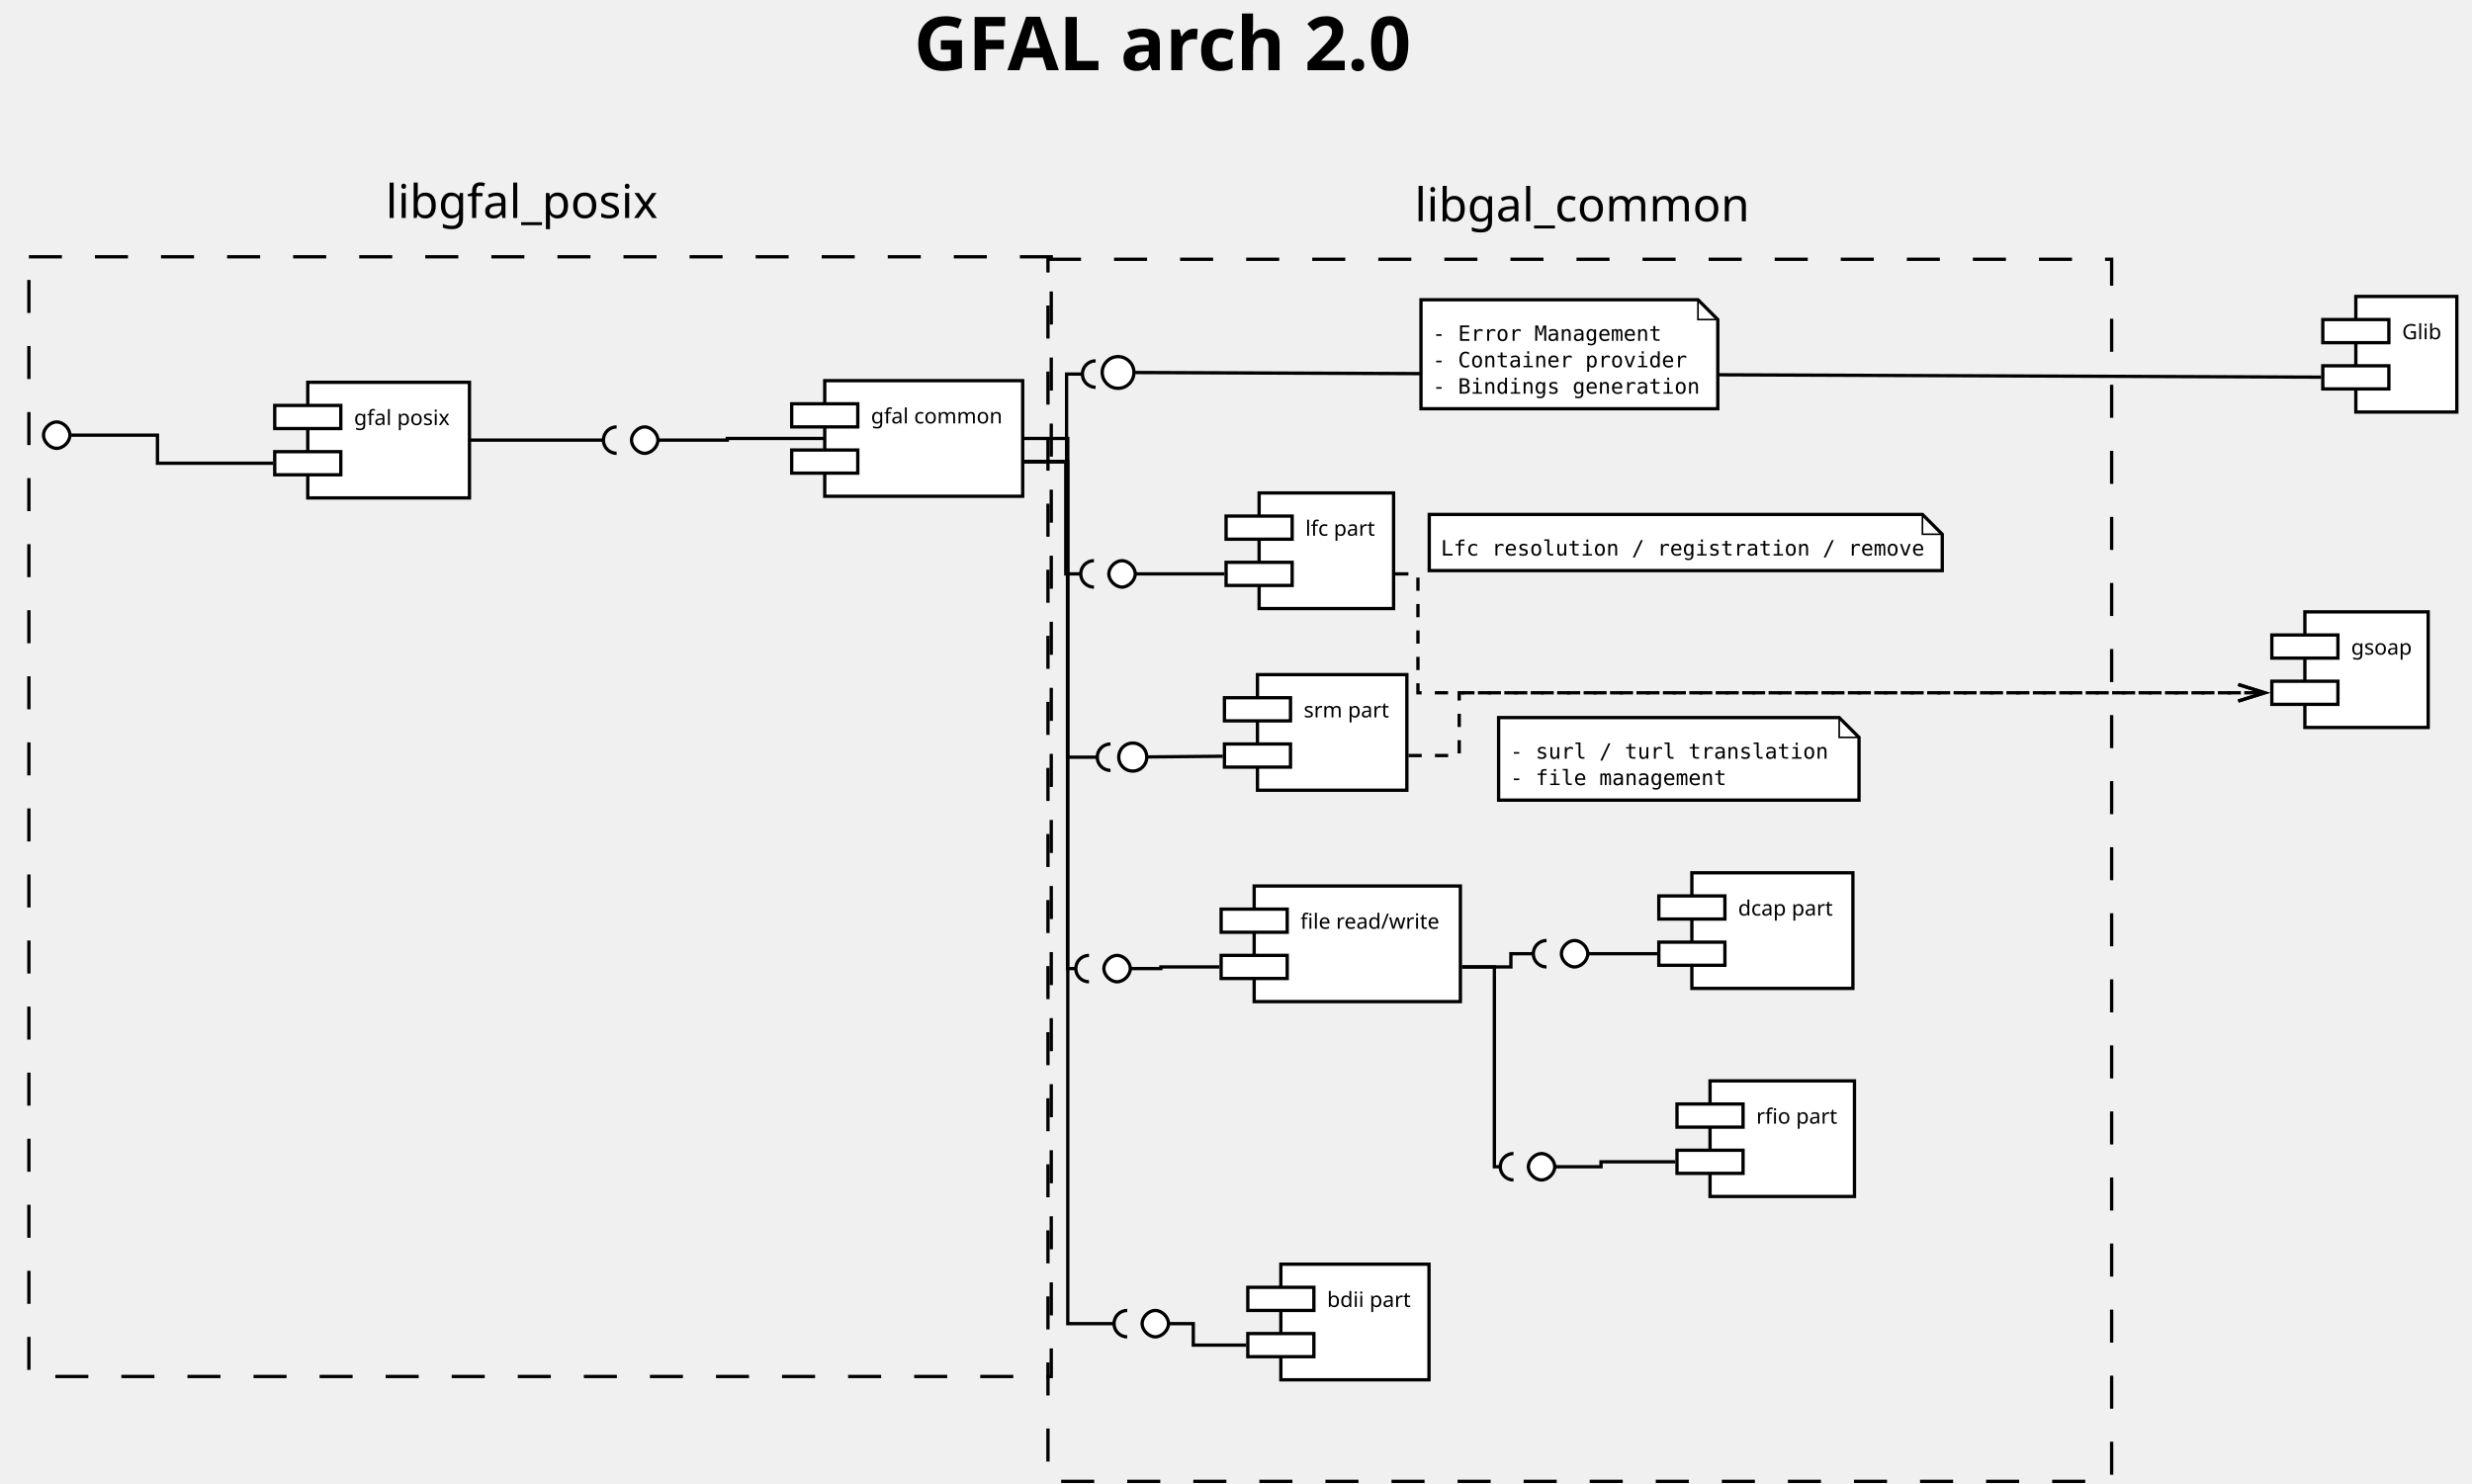
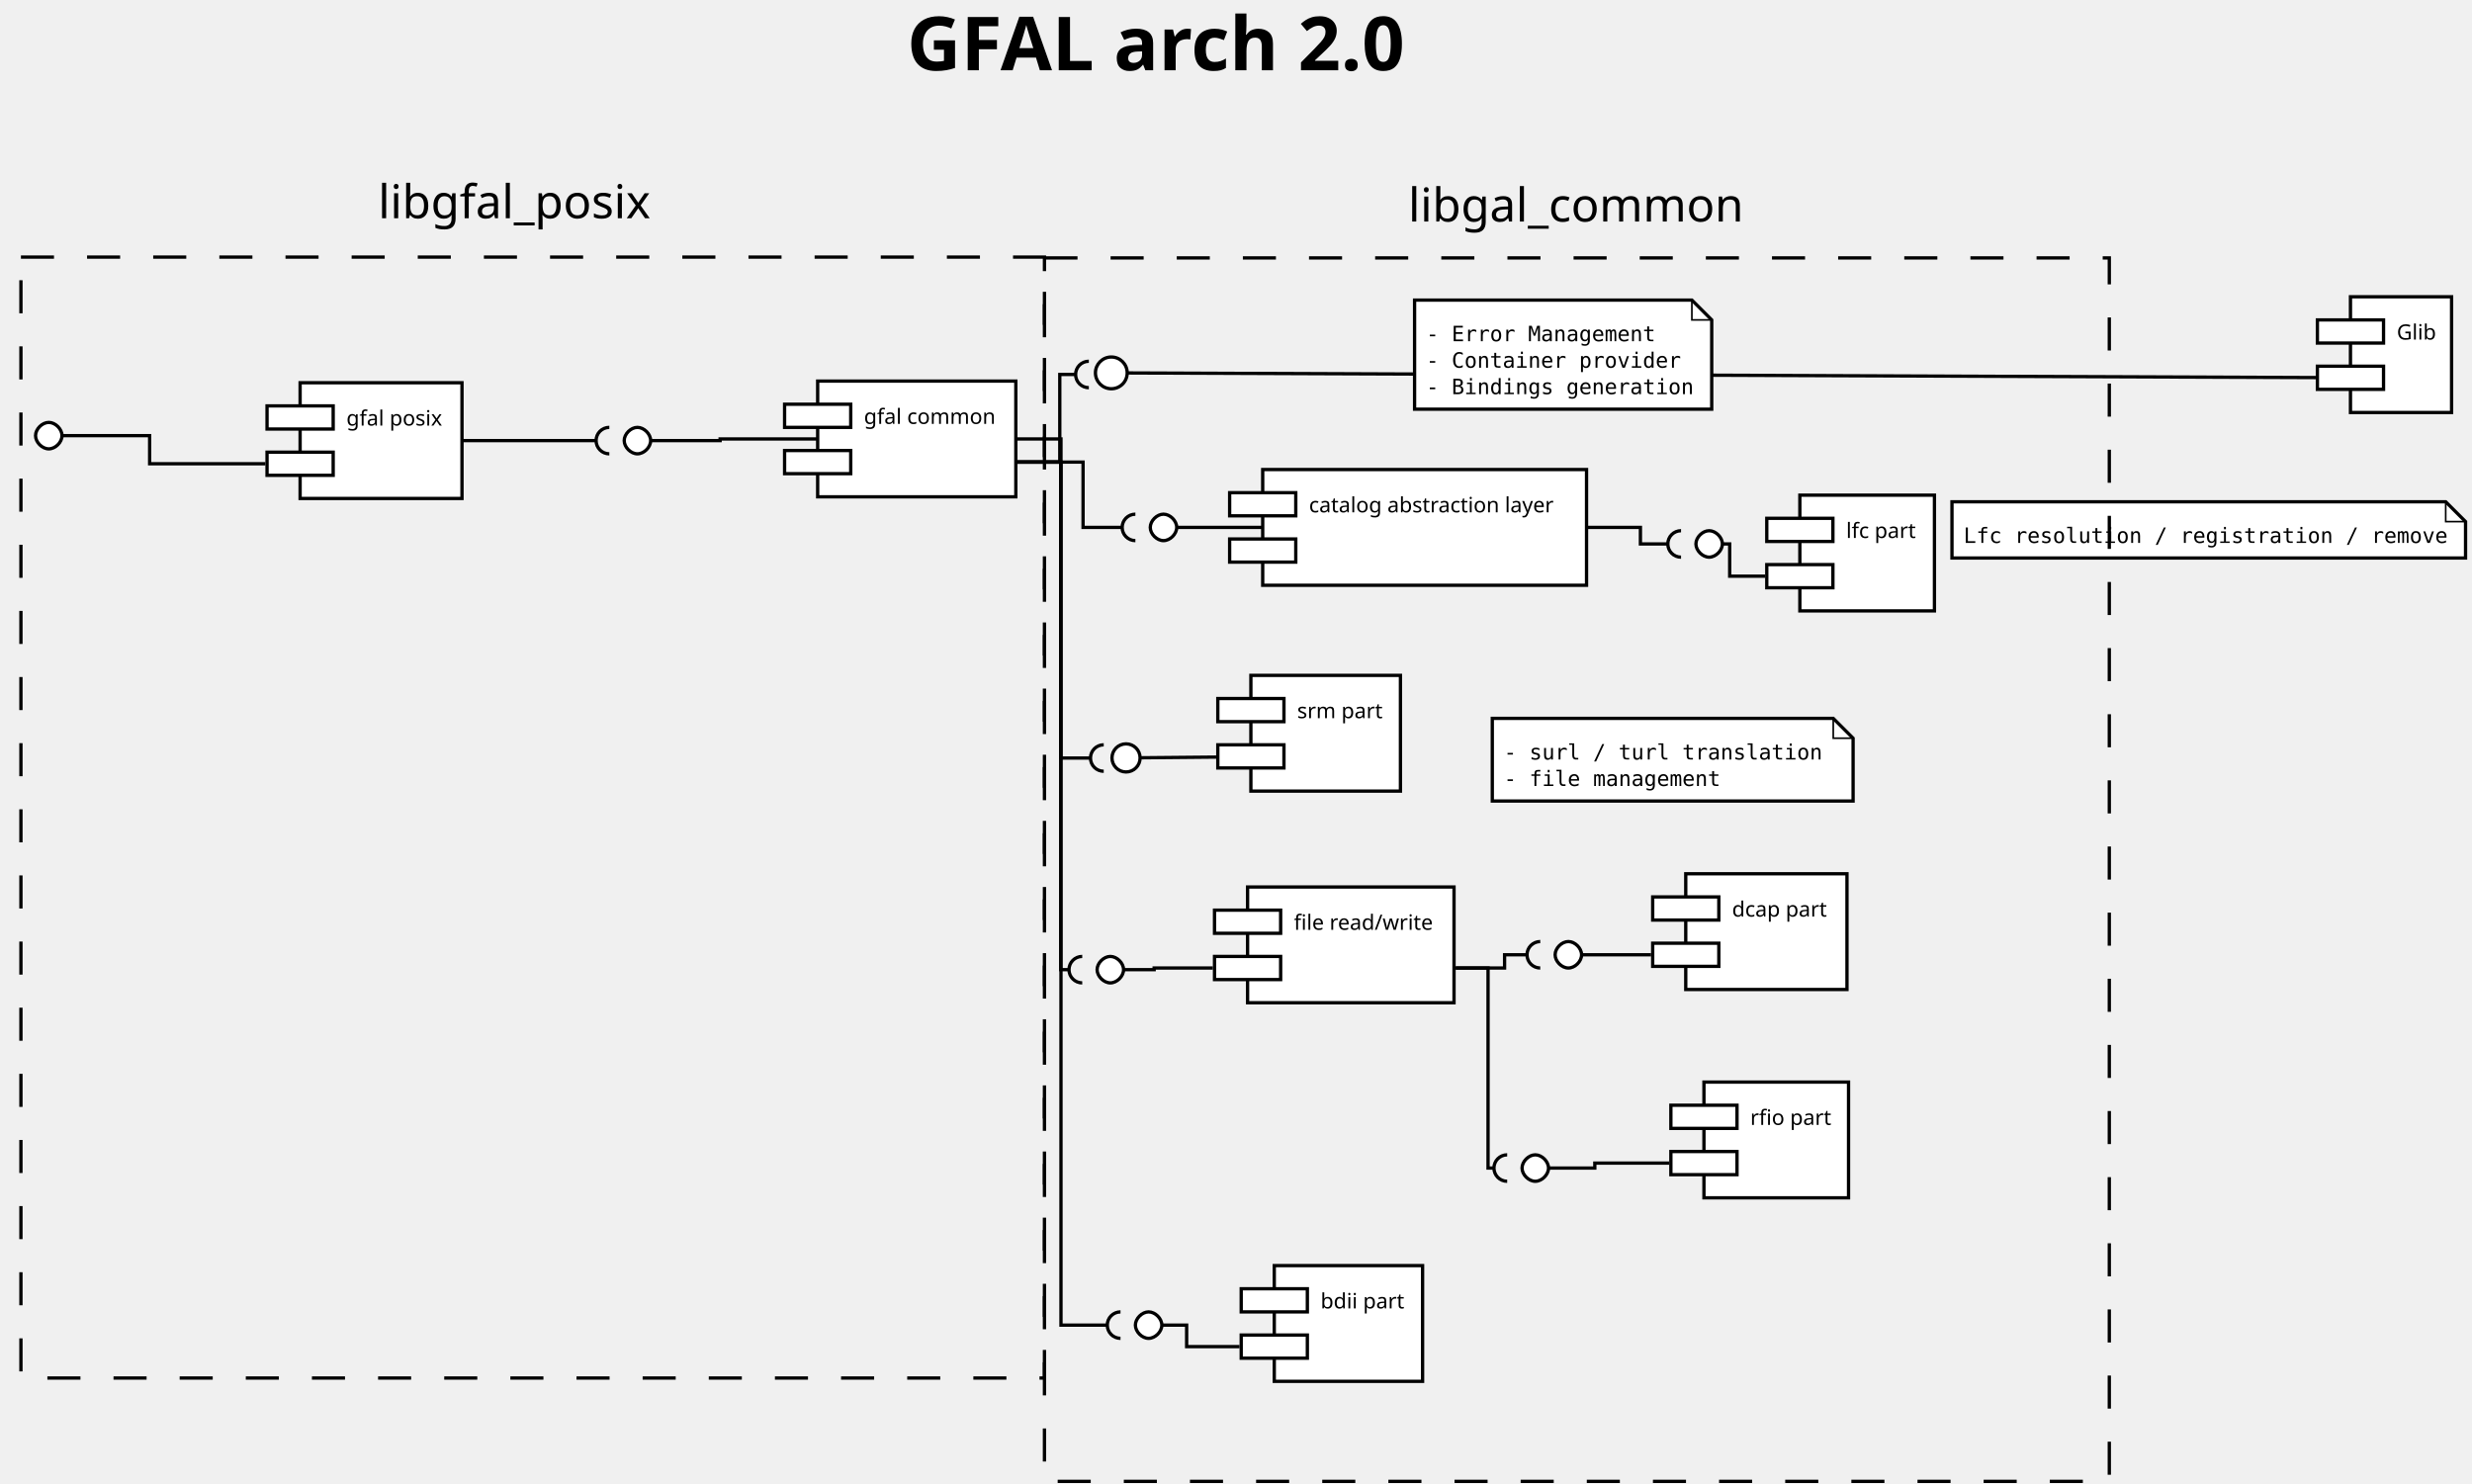
- <svg xmlns="http://www.w3.org/2000/svg" width="75cm" height="45cm" viewBox="245 -548 1482 898">
+ <svg xmlns="http://www.w3.org/2000/svg" width="75cm" height="45cm" viewBox="245 -548 1490 897">
  <g>
    <rect style="fill: #ffffff" x="424" y="-316.5" width="97.9" height="70" />
    <rect style="fill: none; fill-opacity:0; stroke-width: 2; stroke: #000000" x="424" y="-316.5" width="97.9" height="70" />
    <rect style="fill: #ffffff" x="404" y="-302.5" width="40" height="14" />
    <rect style="fill: none; fill-opacity:0; stroke-width: 2; stroke: #000000" x="404" y="-302.5" width="40" height="14" />
    <rect style="fill: #ffffff" x="404" y="-274.5" width="40" height="14" />
    <rect style="fill: none; fill-opacity:0; stroke-width: 2; stroke: #000000" x="404" y="-274.5" width="40" height="14" />
    <text style="fill: #000000;text-anchor:start;font-size:12.8;font-family:sanserif;font-style:normal;font-weight:normal" x="452" y="-290.6">
      <tspan x="452" y="-290.6">gfal posix</tspan>
    </text>
  </g>
  <g>
    <rect style="fill: #ffffff" x="737" y="-317.5" width="119.85" height="70" />
    <rect style="fill: none; fill-opacity:0; stroke-width: 2; stroke: #000000" x="737" y="-317.5" width="119.85" height="70" />
    <rect style="fill: #ffffff" x="717" y="-303.5" width="40" height="14" />
    <rect style="fill: none; fill-opacity:0; stroke-width: 2; stroke: #000000" x="717" y="-303.5" width="40" height="14" />
    <rect style="fill: #ffffff" x="717" y="-275.5" width="40" height="14" />
    <rect style="fill: none; fill-opacity:0; stroke-width: 2; stroke: #000000" x="717" y="-275.5" width="40" height="14" />
    <text style="fill: #000000;text-anchor:start;font-size:12.8;font-family:sanserif;font-style:normal;font-weight:normal" x="765" y="-291.6">
      <tspan x="765" y="-291.6">gfal common</tspan>
    </text>
  </g>
  <g>
    <polyline style="fill: none; fill-opacity:0; stroke-width: 2; stroke: #000000" points="521.9,-281.5 563.254,-281.5 563.254,-281.5 603,-281.5 " />
    <path style="fill: none; fill-opacity:0; stroke-width: 2; stroke: #000000" d="M 611,-289.5 A 8,8 0 1 0 611,-273.5" />
    <text style="fill: #000000;text-anchor:middle;font-size:12.8;font-family:monospace;font-style:normal;font-weight:normal" x="663" y="-299.5">
      <tspan x="663" y="-299.5" />
    </text>
  </g>
  <g>
    <polyline style="fill: none; fill-opacity:0; stroke-width: 2; stroke: #000000" points="402.994,-267.5 332.997,-267.5 332.997,-284.5 280,-284.5 " />
    <path style="fill: #ffffff" d="M 264 -284.5 C 264,-288.5 268,-292.5 272,-292.5 C 276,-292.5 280,-288.5 280,-284.5 C 280,-280.5 276,-276.5 272,-276.5 C 268,-276.5 264,-280.5 264,-284.5z" />
    <path style="fill: none; fill-opacity:0; stroke-width: 2; stroke: #000000" d="M 264 -284.5 C 264,-288.5 268,-292.5 272,-292.5 C 276,-292.5 280,-288.5 280,-284.5 C 280,-280.5 276,-276.5 272,-276.5 C 268,-276.5 264,-280.5 264,-284.5" />
    <text style="fill: #000000;text-anchor:middle;font-size:12.8;font-family:monospace;font-style:normal;font-weight:normal" x="416" y="-304.5">
      <tspan x="416" y="-304.5" />
    </text>
  </g>
  <g>
    <polyline style="fill: none; fill-opacity:0; stroke-width: 2; stroke: #000000" points="737,-282.5 678,-282.5 678,-281.5 636,-281.5 " />
    <path style="fill: #ffffff" d="M 620 -281.5 C 620,-285.5 624,-289.5 628,-289.5 C 632,-289.5 636,-285.5 636,-281.5 C 636,-277.5 632,-273.5 628,-273.5 C 624,-273.5 620,-277.5 620,-281.5z" />
    <path style="fill: none; fill-opacity:0; stroke-width: 2; stroke: #000000" d="M 620 -281.5 C 620,-285.5 624,-289.5 628,-289.5 C 632,-289.5 636,-285.5 636,-281.5 C 636,-277.5 632,-273.5 628,-273.5 C 624,-273.5 620,-277.5 620,-281.5" />
    <text style="fill: #000000;text-anchor:middle;font-size:12.8;font-family:monospace;font-style:normal;font-weight:normal" x="733" y="-303.5">
      <tspan x="733" y="-303.5" />
    </text>
  </g>
  <text style="fill: #000000;text-anchor:start;font-size:45.156;font-family:sanserif;font-style:normal;font-weight:700" x="791" y="-505.5">
    <tspan x="791" y="-505.5">GFAL arch 2.0 </tspan>
  </text>
  <g>
    <rect style="fill: #ffffff" x="1664" y="-368.5" width="61.15" height="70" />
    <rect style="fill: none; fill-opacity:0; stroke-width: 2; stroke: #000000" x="1664" y="-368.5" width="61.15" height="70" />
    <rect style="fill: #ffffff" x="1644" y="-354.5" width="40" height="14" />
    <rect style="fill: none; fill-opacity:0; stroke-width: 2; stroke: #000000" x="1644" y="-354.5" width="40" height="14" />
    <rect style="fill: #ffffff" x="1644" y="-326.5" width="40" height="14" />
    <rect style="fill: none; fill-opacity:0; stroke-width: 2; stroke: #000000" x="1644" y="-326.5" width="40" height="14" />
    <text style="fill: #000000;text-anchor:start;font-size:12.8;font-family:sanserif;font-style:normal;font-weight:normal" x="1692" y="-342.6">
      <tspan x="1692" y="-342.6">Glib</tspan>
    </text>
  </g>
  <g>
    <line style="fill: none; fill-opacity:0; stroke-width: 2; stroke: #000000" x1="1643" y1="-319.623" x2="905" y2="-322.5" />
    <ellipse style="fill: #ffffff" cx="914.599" cy="-322.463" rx="9.599" ry="9.599" />
    <ellipse style="fill: none; fill-opacity:0; stroke-width: 2; stroke: #000000" cx="914.599" cy="-322.463" rx="9.599" ry="9.599" />
    <text style="fill: #000000;text-anchor:start;font-size:12.8;font-family:monospace;font-style:normal;font-weight:normal" x="899" y="-322.5" />
  </g>
  <g>
    <polyline style="fill: none; fill-opacity:0; stroke-width: 2; stroke: #000000" points="857.86,-268.5 883.43,-268.5 883.43,-321.5 893,-321.5 " />
    <path style="fill: none; fill-opacity:0; stroke-width: 2; stroke: #000000" d="M 901,-329.5 A 8,8 0 1 0 901,-313.5" />
    <text style="fill: #000000;text-anchor:middle;font-size:12.8;font-family:monospace;font-style:normal;font-weight:normal" x="827" y="-296.5">
      <tspan x="827" y="-296.5" />
    </text>
  </g>
  <g>
    <polygon style="fill: #ffffff" points="1098,-366.5 1265.7,-366.5 1277.7,-354.5 1277.7,-300.5 1098,-300.5 " />
    <polygon style="fill: none; fill-opacity:0; stroke-width: 2; stroke: #000000" points="1098,-366.5 1265.7,-366.5 1277.7,-354.5 1277.7,-300.5 1098,-300.5 " />
    <polyline style="fill: none; fill-opacity:0; stroke-width: 1; stroke: #000000" points="1265.7,-366.5 1265.7,-354.5 1277.7,-354.5 " />
    <text style="fill: #000000;text-anchor:start;font-size:12.8;font-family:monospace;font-style:normal;font-weight:normal" x="1105" y="-341.6">
      <tspan x="1105" y="-341.6">- Error Management</tspan>
      <tspan x="1105" y="-325.6">- Container provider</tspan>
      <tspan x="1105" y="-309.6">- Bindings generation</tspan>
    </text>
  </g>
  <g>
-     <rect style="fill: #ffffff" x="1000" y="-249.5" width="81.4" height="70" />
-     <rect style="fill: none; fill-opacity:0; stroke-width: 2; stroke: #000000" x="1000" y="-249.5" width="81.4" height="70" />
-     <rect style="fill: #ffffff" x="980" y="-235.5" width="40" height="14" />
-     <rect style="fill: none; fill-opacity:0; stroke-width: 2; stroke: #000000" x="980" y="-235.5" width="40" height="14" />
-     <rect style="fill: #ffffff" x="980" y="-207.5" width="40" height="14" />
-     <rect style="fill: none; fill-opacity:0; stroke-width: 2; stroke: #000000" x="980" y="-207.5" width="40" height="14" />
-     <text style="fill: #000000;text-anchor:start;font-size:12.8;font-family:sanserif;font-style:normal;font-weight:normal" x="1028" y="-223.6">
-       <tspan x="1028" y="-223.6">lfc part</tspan>
-     </text>
-   </g>
-   <g>
-     <polygon style="fill: #ffffff" points="1103,-236.5 1401.6,-236.5 1413.6,-224.5 1413.6,-202.5 1103,-202.5 " />
-     <polygon style="fill: none; fill-opacity:0; stroke-width: 2; stroke: #000000" points="1103,-236.5 1401.6,-236.5 1413.6,-224.5 1413.6,-202.5 1103,-202.5 " />
-     <polyline style="fill: none; fill-opacity:0; stroke-width: 1; stroke: #000000" points="1401.6,-236.5 1401.6,-224.5 1413.6,-224.5 " />
-     <text style="fill: #000000;text-anchor:start;font-size:12.8;font-family:monospace;font-style:normal;font-weight:normal" x="1110" y="-211.6">
-       <tspan x="1110" y="-211.6">Lfc resolution / registration / remove</tspan>
-     </text>
-   </g>
-   <g>
-     <polyline style="fill: none; fill-opacity:0; stroke-width: 2; stroke: #000000" points="978.995,-200.5 978.995,-200.5 925,-200.5 " />
-     <path style="fill: #ffffff" d="M 909 -200.5 C 909,-204.5 913,-208.5 917,-208.5 C 921,-208.5 925,-204.5 925,-200.5 C 925,-196.5 921,-192.5 917,-192.5 C 913,-192.5 909,-196.5 909,-200.5z" />
-     <path style="fill: none; fill-opacity:0; stroke-width: 2; stroke: #000000" d="M 909 -200.5 C 909,-204.5 913,-208.5 917,-208.5 C 921,-208.5 925,-204.5 925,-200.5 C 925,-196.5 921,-192.5 917,-192.5 C 913,-192.5 909,-196.5 909,-200.5" />
+     <rect style="fill: #ffffff" x="1331" y="-248.5" width="81.4" height="70" />
+     <rect style="fill: none; fill-opacity:0; stroke-width: 2; stroke: #000000" x="1331" y="-248.5" width="81.4" height="70" />
+     <rect style="fill: #ffffff" x="1311" y="-234.5" width="40" height="14" />
+     <rect style="fill: none; fill-opacity:0; stroke-width: 2; stroke: #000000" x="1311" y="-234.5" width="40" height="14" />
+     <rect style="fill: #ffffff" x="1311" y="-206.5" width="40" height="14" />
+     <rect style="fill: none; fill-opacity:0; stroke-width: 2; stroke: #000000" x="1311" y="-206.5" width="40" height="14" />
+     <text style="fill: #000000;text-anchor:start;font-size:12.8;font-family:sanserif;font-style:normal;font-weight:normal" x="1359" y="-222.6">
+       <tspan x="1359" y="-222.6">lfc part</tspan>
+     </text>
+   </g>
+   <g>
+     <polygon style="fill: #ffffff" points="1423,-244.5 1721.6,-244.5 1733.6,-232.5 1733.6,-210.5 1423,-210.5 " />
+     <polygon style="fill: none; fill-opacity:0; stroke-width: 2; stroke: #000000" points="1423,-244.5 1721.6,-244.5 1733.6,-232.5 1733.6,-210.5 1423,-210.5 " />
+     <polyline style="fill: none; fill-opacity:0; stroke-width: 1; stroke: #000000" points="1721.6,-244.5 1721.6,-232.5 1733.6,-232.5 " />
+     <text style="fill: #000000;text-anchor:start;font-size:12.8;font-family:monospace;font-style:normal;font-weight:normal" x="1430" y="-219.6">
+       <tspan x="1430" y="-219.6">Lfc resolution / registration / remove</tspan>
+     </text>
+   </g>
+   <g>
+     <polyline style="fill: none; fill-opacity:0; stroke-width: 2; stroke: #000000" points="1309.99,-199.5 1288.57,-199.5 1288.57,-219 1284.15,-219 " />
+     <path style="fill: #ffffff" d="M 1268.15 -219 C 1268.15,-223 1272.15,-227 1276.15,-227 C 1280.15,-227 1284.15,-223 1284.15,-219 C 1284.15,-215 1280.15,-211 1276.15,-211 C 1272.15,-211 1268.15,-215 1268.15,-219z" />
+     <path style="fill: none; fill-opacity:0; stroke-width: 2; stroke: #000000" d="M 1268.15 -219 C 1268.15,-223 1272.15,-227 1276.15,-227 C 1280.15,-227 1284.15,-223 1284.15,-219 C 1284.15,-215 1280.15,-211 1276.15,-211 C 1272.15,-211 1268.15,-215 1268.15,-219" />
    <text style="fill: #000000;text-anchor:middle;font-size:12.8;font-family:monospace;font-style:normal;font-weight:normal" x="1021" y="-235.5">
      <tspan x="1021" y="-235.5" />
    </text>
  </g>
  <g>
-     <polyline style="fill: none; fill-opacity:0; stroke-width: 2; stroke: #000000" points="857.86,-268.5 882.93,-268.5 882.93,-200.5 892,-200.5 " />
-     <path style="fill: none; fill-opacity:0; stroke-width: 2; stroke: #000000" d="M 900,-208.5 A 8,8 0 1 0 900,-192.5" />
+     <polyline style="fill: none; fill-opacity:0; stroke-width: 2; stroke: #000000" points="857.86,-268.5 897.506,-268.5 897.506,-229 921.152,-229 " />
+     <path style="fill: none; fill-opacity:0; stroke-width: 2; stroke: #000000" d="M 929.152,-237 A 8,8 0 1 0 929.152,-221" />
    <text style="fill: #000000;text-anchor:middle;font-size:12.8;font-family:monospace;font-style:normal;font-weight:normal" x="827" y="-279.5">
      <tspan x="827" y="-279.5" />
    </text>
  </g>
  <g>
    <rect style="fill: #ffffff" x="999" y="-139.5" width="90.45" height="70" />
    <rect style="fill: none; fill-opacity:0; stroke-width: 2; stroke: #000000" x="999" y="-139.5" width="90.45" height="70" />
    <rect style="fill: #ffffff" x="979" y="-125.5" width="40" height="14" />
    <rect style="fill: none; fill-opacity:0; stroke-width: 2; stroke: #000000" x="979" y="-125.5" width="40" height="14" />
    <rect style="fill: #ffffff" x="979" y="-97.5" width="40" height="14" />
    <rect style="fill: none; fill-opacity:0; stroke-width: 2; stroke: #000000" x="979" y="-97.5" width="40" height="14" />
    <text style="fill: #000000;text-anchor:start;font-size:12.8;font-family:sanserif;font-style:normal;font-weight:normal" x="1027" y="-113.6">
      <tspan x="1027" y="-113.6">srm part</tspan>
    </text>
  </g>
  <g>
    <line style="fill: none; fill-opacity:0; stroke-width: 2; stroke: #000000" x1="978.012" y1="-90.077" x2="915" y2="-89.5" />
    <ellipse style="fill: #ffffff" cx="923.499" cy="-89.578" rx="8.5" ry="8.5" />
    <ellipse style="fill: none; fill-opacity:0; stroke-width: 2; stroke: #000000" cx="923.499" cy="-89.578" rx="8.5" ry="8.5" />
    <text style="fill: #000000;text-anchor:start;font-size:12.8;font-family:monospace;font-style:normal;font-weight:normal" x="909" y="-89.5" />
  </g>
  <g>
    <polyline style="fill: none; fill-opacity:0; stroke-width: 2; stroke: #000000" points="857.754,-268.5 884,-268.5 884,-89.5 902,-89.5 " />
    <path style="fill: none; fill-opacity:0; stroke-width: 2; stroke: #000000" d="M 910,-97.5 A 8,8 0 1 0 910,-81.5" />
    <text style="fill: #000000;text-anchor:middle;font-size:12.8;font-family:monospace;font-style:normal;font-weight:normal" x="829" y="-123.5">
      <tspan x="829" y="-123.5" />
    </text>
  </g>
  <g>
    <rect style="fill: #ffffff" x="997.002" y="-11.5" width="124.85" height="70" />
    <rect style="fill: none; fill-opacity:0; stroke-width: 2; stroke: #000000" x="997.002" y="-11.5" width="124.85" height="70" />
    <rect style="fill: #ffffff" x="977.002" y="2.5" width="40" height="14" />
    <rect style="fill: none; fill-opacity:0; stroke-width: 2; stroke: #000000" x="977.002" y="2.5" width="40" height="14" />
    <rect style="fill: #ffffff" x="977.002" y="30.5" width="40" height="14" />
    <rect style="fill: none; fill-opacity:0; stroke-width: 2; stroke: #000000" x="977.002" y="30.5" width="40" height="14" />
    <text style="fill: #000000;text-anchor:start;font-size:12.8;font-family:sanserif;font-style:normal;font-weight:normal" x="1025" y="14.4">
      <tspan x="1025" y="14.4">file read/write</tspan>
    </text>
  </g>
  <g>
    <polyline style="fill: none; fill-opacity:0; stroke-width: 2; stroke: #000000" points="975.994,37.5 940.498,37.5 940.498,38.5 922.002,38.5 " />
    <path style="fill: #ffffff" d="M 906.002 38.5 C 906.002,34.5 910.002,30.5 914.002,30.5 C 918.002,30.5 922.002,34.5 922.002,38.5 C 922.002,42.5 918.002,46.5 914.002,46.5 C 910.002,46.5 906.002,42.5 906.002,38.5z" />
    <path style="fill: none; fill-opacity:0; stroke-width: 2; stroke: #000000" d="M 906.002 38.5 C 906.002,34.5 910.002,30.5 914.002,30.5 C 918.002,30.5 922.002,34.5 922.002,38.5 C 922.002,42.5 918.002,46.5 914.002,46.5 C 910.002,46.5 906.002,42.5 906.002,38.5" />
    <text style="fill: #000000;text-anchor:middle;font-size:12.8;font-family:monospace;font-style:normal;font-weight:normal" x="950.002" y="11.5">
      <tspan x="950.002" y="11.5" />
    </text>
  </g>
  <g>
    <polyline style="fill: none; fill-opacity:0; stroke-width: 2; stroke: #000000" points="857.756,-268.5 884.002,-268.5 884.002,38.5 889.002,38.5 " />
    <path style="fill: none; fill-opacity:0; stroke-width: 2; stroke: #000000" d="M 897.002,30.5 A 8,8 0 1 0 897.002,46.5" />
    <text style="fill: #000000;text-anchor:middle;font-size:12.8;font-family:monospace;font-style:normal;font-weight:normal" x="862.002" y="19.5">
      <tspan x="862.002" y="19.5" />
    </text>
  </g>
  <g>
    <rect style="fill: #ffffff" x="1262" y="-19.5" width="97.5" height="70" />
    <rect style="fill: none; fill-opacity:0; stroke-width: 2; stroke: #000000" x="1262" y="-19.5" width="97.5" height="70" />
    <rect style="fill: #ffffff" x="1242" y="-5.5" width="40" height="14" />
    <rect style="fill: none; fill-opacity:0; stroke-width: 2; stroke: #000000" x="1242" y="-5.5" width="40" height="14" />
    <rect style="fill: #ffffff" x="1242" y="22.5" width="40" height="14" />
    <rect style="fill: none; fill-opacity:0; stroke-width: 2; stroke: #000000" x="1242" y="22.5" width="40" height="14" />
    <text style="fill: #000000;text-anchor:start;font-size:12.8;font-family:sanserif;font-style:normal;font-weight:normal" x="1290" y="6.4">
      <tspan x="1290" y="6.4">dcap part</tspan>
    </text>
  </g>
  <g>
    <rect style="fill: #ffffff" x="1273" y="106.5" width="87.45" height="70" />
    <rect style="fill: none; fill-opacity:0; stroke-width: 2; stroke: #000000" x="1273" y="106.5" width="87.45" height="70" />
    <rect style="fill: #ffffff" x="1253" y="120.5" width="40" height="14" />
    <rect style="fill: none; fill-opacity:0; stroke-width: 2; stroke: #000000" x="1253" y="120.5" width="40" height="14" />
    <rect style="fill: #ffffff" x="1253" y="148.5" width="40" height="14" />
    <rect style="fill: none; fill-opacity:0; stroke-width: 2; stroke: #000000" x="1253" y="148.5" width="40" height="14" />
    <text style="fill: #000000;text-anchor:start;font-size:12.8;font-family:sanserif;font-style:normal;font-weight:normal" x="1301" y="132.4">
      <tspan x="1301" y="132.4">rfio part</tspan>
    </text>
  </g>
  <g>
    <polyline style="fill: none; fill-opacity:0; stroke-width: 2; stroke: #000000" points="1241,29.5 1241,29.5 1199,29.5 " />
    <path style="fill: #ffffff" d="M 1183 29.5 C 1183,25.5 1187,21.5 1191,21.5 C 1195,21.5 1199,25.5 1199,29.5 C 1199,33.5 1195,37.5 1191,37.5 C 1187,37.5 1183,33.5 1183,29.5z" />
    <path style="fill: none; fill-opacity:0; stroke-width: 2; stroke: #000000" d="M 1183 29.5 C 1183,25.5 1187,21.5 1191,21.5 C 1195,21.5 1199,25.5 1199,29.5 C 1199,33.5 1195,37.5 1191,37.5 C 1187,37.5 1183,33.5 1183,29.5" />
    <text style="fill: #000000;text-anchor:middle;font-size:12.8;font-family:monospace;font-style:normal;font-weight:normal" x="1303" y="-4.5">
      <tspan x="1303" y="-4.5" />
    </text>
  </g>
  <g>
    <polyline style="fill: none; fill-opacity:0; stroke-width: 2; stroke: #000000" points="1122.86,37.5 1152.43,37.5 1152.43,29.5 1166,29.5 " />
    <path style="fill: none; fill-opacity:0; stroke-width: 2; stroke: #000000" d="M 1174,21.5 A 8,8 0 1 0 1174,37.5" />
    <text style="fill: #000000;text-anchor:middle;font-size:12.8;font-family:monospace;font-style:normal;font-weight:normal" x="1102" y="-7.5">
      <tspan x="1102" y="-7.5" />
    </text>
  </g>
  <g>
    <polyline style="fill: none; fill-opacity:0; stroke-width: 2; stroke: #000000" points="1252,155.5 1207,155.5 1207,158.5 1179,158.5 " />
    <path style="fill: #ffffff" d="M 1163 158.5 C 1163,154.5 1167,150.5 1171,150.5 C 1175,150.5 1179,154.5 1179,158.5 C 1179,162.5 1175,166.5 1171,166.5 C 1167,166.5 1163,162.5 1163,158.5z" />
    <path style="fill: none; fill-opacity:0; stroke-width: 2; stroke: #000000" d="M 1163 158.5 C 1163,154.5 1167,150.5 1171,150.5 C 1175,150.5 1179,154.5 1179,158.5 C 1179,162.5 1175,166.5 1171,166.5 C 1167,166.5 1163,162.5 1163,158.5" />
    <text style="fill: #000000;text-anchor:middle;font-size:12.8;font-family:monospace;font-style:normal;font-weight:normal" x="1283" y="114.5">
      <tspan x="1283" y="114.5" />
    </text>
  </g>
  <g>
    <polyline style="fill: none; fill-opacity:0; stroke-width: 2; stroke: #000000" points="1122.86,37.5 1142.43,37.5 1142.43,158.5 1146,158.5 " />
    <path style="fill: none; fill-opacity:0; stroke-width: 2; stroke: #000000" d="M 1154,150.5 A 8,8 0 1 0 1154,166.5" />
    <text style="fill: #000000;text-anchor:middle;font-size:12.8;font-family:monospace;font-style:normal;font-weight:normal" x="1097" y="19.5">
      <tspan x="1097" y="19.5" />
    </text>
  </g>
  <g>
    <polygon style="fill: #ffffff" points="1145,-113.5 1351.2,-113.5 1363.2,-101.5 1363.2,-63.5 1145,-63.5 " />
    <polygon style="fill: none; fill-opacity:0; stroke-width: 2; stroke: #000000" points="1145,-113.5 1351.2,-113.5 1363.2,-101.5 1363.2,-63.5 1145,-63.5 " />
    <polyline style="fill: none; fill-opacity:0; stroke-width: 1; stroke: #000000" points="1351.2,-113.5 1351.2,-101.5 1363.2,-101.5 " />
    <text style="fill: #000000;text-anchor:start;font-size:12.8;font-family:monospace;font-style:normal;font-weight:normal" x="1152" y="-88.6">
      <tspan x="1152" y="-88.6">- surl / turl translation </tspan>
      <tspan x="1152" y="-72.6">- file management</tspan>
    </text>
  </g>
  <g>
-     <rect style="fill: #ffffff" x="1633.15" y="-177.5" width="74.65" height="70" />
-     <rect style="fill: none; fill-opacity:0; stroke-width: 2; stroke: #000000" x="1633.15" y="-177.5" width="74.65" height="70" />
-     <rect style="fill: #ffffff" x="1613.15" y="-163.5" width="40" height="14" />
-     <rect style="fill: none; fill-opacity:0; stroke-width: 2; stroke: #000000" x="1613.15" y="-163.5" width="40" height="14" />
-     <rect style="fill: #ffffff" x="1613.15" y="-135.5" width="40" height="14" />
-     <rect style="fill: none; fill-opacity:0; stroke-width: 2; stroke: #000000" x="1613.15" y="-135.5" width="40" height="14" />
-     <text style="fill: #000000;text-anchor:start;font-size:12.8;font-family:sanserif;font-style:normal;font-weight:normal" x="1661.15" y="-151.6">
-       <tspan x="1661.15" y="-151.6">gsoap</tspan>
-     </text>
-   </g>
-   <g>
-     <polyline style="fill: none; fill-opacity:0; stroke-width: 2; stroke-dasharray: 8; stroke: #000000" points="1082.39,-200.5 1096.15,-200.5 1096.15,-128.5 1605.46,-128.5 " />
-     <polyline style="fill: none; fill-opacity:0; stroke-width: 2; stroke: #000000" points="1592.81,-123.5 1608.81,-128.5 1592.81,-133.5 " />
-   </g>
-   <g>
-     <polyline style="fill: none; fill-opacity:0; stroke-width: 2; stroke-dasharray: 8; stroke: #000000" points="1090.45,-90.5 1121.15,-90.5 1121.15,-128.5 1605.45,-128.5 " />
-     <polyline style="fill: none; fill-opacity:0; stroke-width: 2; stroke: #000000" points="1592.8,-123.5 1608.8,-128.5 1592.8,-133.5 " />
-   </g>
-   <g>
    <rect style="fill: #ffffff" x="1013.15" y="217.5" width="89.7" height="70" />
    <rect style="fill: none; fill-opacity:0; stroke-width: 2; stroke: #000000" x="1013.15" y="217.5" width="89.7" height="70" />
    <rect style="fill: #ffffff" x="993.152" y="231.5" width="40" height="14" />
    <rect style="fill: none; fill-opacity:0; stroke-width: 2; stroke: #000000" x="993.152" y="231.5" width="40" height="14" />
    <rect style="fill: #ffffff" x="993.152" y="259.5" width="40" height="14" />
    <rect style="fill: none; fill-opacity:0; stroke-width: 2; stroke: #000000" x="993.152" y="259.5" width="40" height="14" />
    <text style="fill: #000000;text-anchor:start;font-size:12.8;font-family:sanserif;font-style:normal;font-weight:normal" x="1041.15" y="243.4">
      <tspan x="1041.15" y="243.4">bdii part</tspan>
    </text>
  </g>
  <g>
    <polyline style="fill: none; fill-opacity:0; stroke-width: 2; stroke: #000000" points="856.85,-282.5 884.152,-282.5 884.152,253.5 912.152,253.5 " />
    <path style="fill: none; fill-opacity:0; stroke-width: 2; stroke: #000000" d="M 920.152,245.5 A 8,8 0 1 0 920.152,261.5" />
    <text style="fill: #000000;text-anchor:middle;font-size:12.8;font-family:monospace;font-style:normal;font-weight:normal" x="348.898" y="197.7">
      <tspan x="348.898" y="197.7" />
    </text>
  </g>
  <g>
    <polyline style="fill: none; fill-opacity:0; stroke-width: 2; stroke: #000000" points="992.146,266.5 960.149,266.5 960.149,253.5 945.152,253.5 " />
    <path style="fill: #ffffff" d="M 929.152 253.5 C 929.152,249.5 933.152,245.5 937.152,245.5 C 941.152,245.5 945.152,249.5 945.152,253.5 C 945.152,257.5 941.152,261.5 937.152,261.5 C 933.152,261.5 929.152,257.5 929.152,253.5z" />
    <path style="fill: none; fill-opacity:0; stroke-width: 2; stroke: #000000" d="M 929.152 253.5 C 929.152,249.5 933.152,245.5 937.152,245.5 C 941.152,245.5 945.152,249.5 945.152,253.5 C 945.152,257.5 941.152,261.5 937.152,261.5 C 933.152,261.5 929.152,257.5 929.152,253.5" />
    <text style="fill: #000000;text-anchor:middle;font-size:12.8;font-family:monospace;font-style:normal;font-weight:normal" x="979.152" y="238.5">
      <tspan x="979.152" y="238.5" />
    </text>
  </g>
  <rect style="fill: none; fill-opacity:0; stroke-width: 2; stroke-dasharray: 20; stroke: #000000" x="255.154" y="-392.5" width="619" height="678" />
  <text style="fill: #000000;text-anchor:start;font-size:12.8;font-family:sanserif;font-style:normal;font-weight:normal" x="523.154" y="-356.5">
    <tspan x="523.154" y="-356.5" />
  </text>
  <text style="fill: #000000;text-anchor:start;font-size:12.8;font-family:sanserif;font-style:normal;font-weight:normal" x="564.654" y="-53.5">
    <tspan x="564.654" y="-53.5" />
  </text>
  <text style="fill: #000000;text-anchor:start;font-size:28.222;font-family:sanserif;font-style:normal;font-weight:normal" x="471.154" y="-416">
    <tspan x="471.154" y="-416">libgfal_posix</tspan>
  </text>
-   <rect style="fill: none; fill-opacity:0; stroke-width: 2; stroke-dasharray: 20; stroke: #000000" x="872.154" y="-391" width="644" height="740" />
+   <rect style="fill: none; fill-opacity:0; stroke-width: 2; stroke-dasharray: 20; stroke: #000000" x="874.154" y="-392" width="644" height="740" />
  <text style="fill: #000000;text-anchor:start;font-size:28.222;font-family:sanserif;font-style:normal;font-weight:normal" x="1094.15" y="-414">
    <tspan x="1094.15" y="-414">libgal_common</tspan>
  </text>
+   <g>
+     <rect style="fill: #ffffff" x="1006.15" y="-264" width="195.85" height="70" />
+     <rect style="fill: none; fill-opacity:0; stroke-width: 2; stroke: #000000" x="1006.15" y="-264" width="195.85" height="70" />
+     <rect style="fill: #ffffff" x="986.152" y="-250" width="40" height="14" />
+     <rect style="fill: none; fill-opacity:0; stroke-width: 2; stroke: #000000" x="986.152" y="-250" width="40" height="14" />
+     <rect style="fill: #ffffff" x="986.152" y="-222" width="40" height="14" />
+     <rect style="fill: none; fill-opacity:0; stroke-width: 2; stroke: #000000" x="986.152" y="-222" width="40" height="14" />
+     <text style="fill: #000000;text-anchor:start;font-size:12.8;font-family:sanserif;font-style:normal;font-weight:normal" x="1034.15" y="-238.1">
+       <tspan x="1034.15" y="-238.1">catalog abstraction layer</tspan>
+     </text>
+   </g>
+   <g>
+     <polyline style="fill: none; fill-opacity:0; stroke-width: 2; stroke: #000000" points="1006.15,-229 1006.15,-229 954.152,-229 " />
+     <path style="fill: #ffffff" d="M 938.152 -229 C 938.152,-233 942.152,-237 946.152,-237 C 950.152,-237 954.152,-233 954.152,-229 C 954.152,-225 950.152,-221 946.152,-221 C 942.152,-221 938.152,-225 938.152,-229z" />
+     <path style="fill: none; fill-opacity:0; stroke-width: 2; stroke: #000000" d="M 938.152 -229 C 938.152,-233 942.152,-237 946.152,-237 C 950.152,-237 954.152,-233 954.152,-229 C 954.152,-225 950.152,-221 946.152,-221 C 942.152,-221 938.152,-225 938.152,-229" />
+     <text style="fill: #000000;text-anchor:middle;font-size:12.8;font-family:monospace;font-style:normal;font-weight:normal" x="951.152" y="-252">
+       <tspan x="951.152" y="-252" />
+     </text>
+   </g>
+   <g>
+     <polyline style="fill: none; fill-opacity:0; stroke-width: 2; stroke: #000000" points="1202,-229 1234.58,-229 1234.58,-219 1251.15,-219 " />
+     <path style="fill: none; fill-opacity:0; stroke-width: 2; stroke: #000000" d="M 1259.15,-227 A 8,8 0 1 0 1259.15,-211" />
+     <text style="fill: #000000;text-anchor:middle;font-size:12.8;font-family:monospace;font-style:normal;font-weight:normal" x="1175.15" y="-173">
+       <tspan x="1175.15" y="-173" />
+     </text>
+   </g>
</svg>
